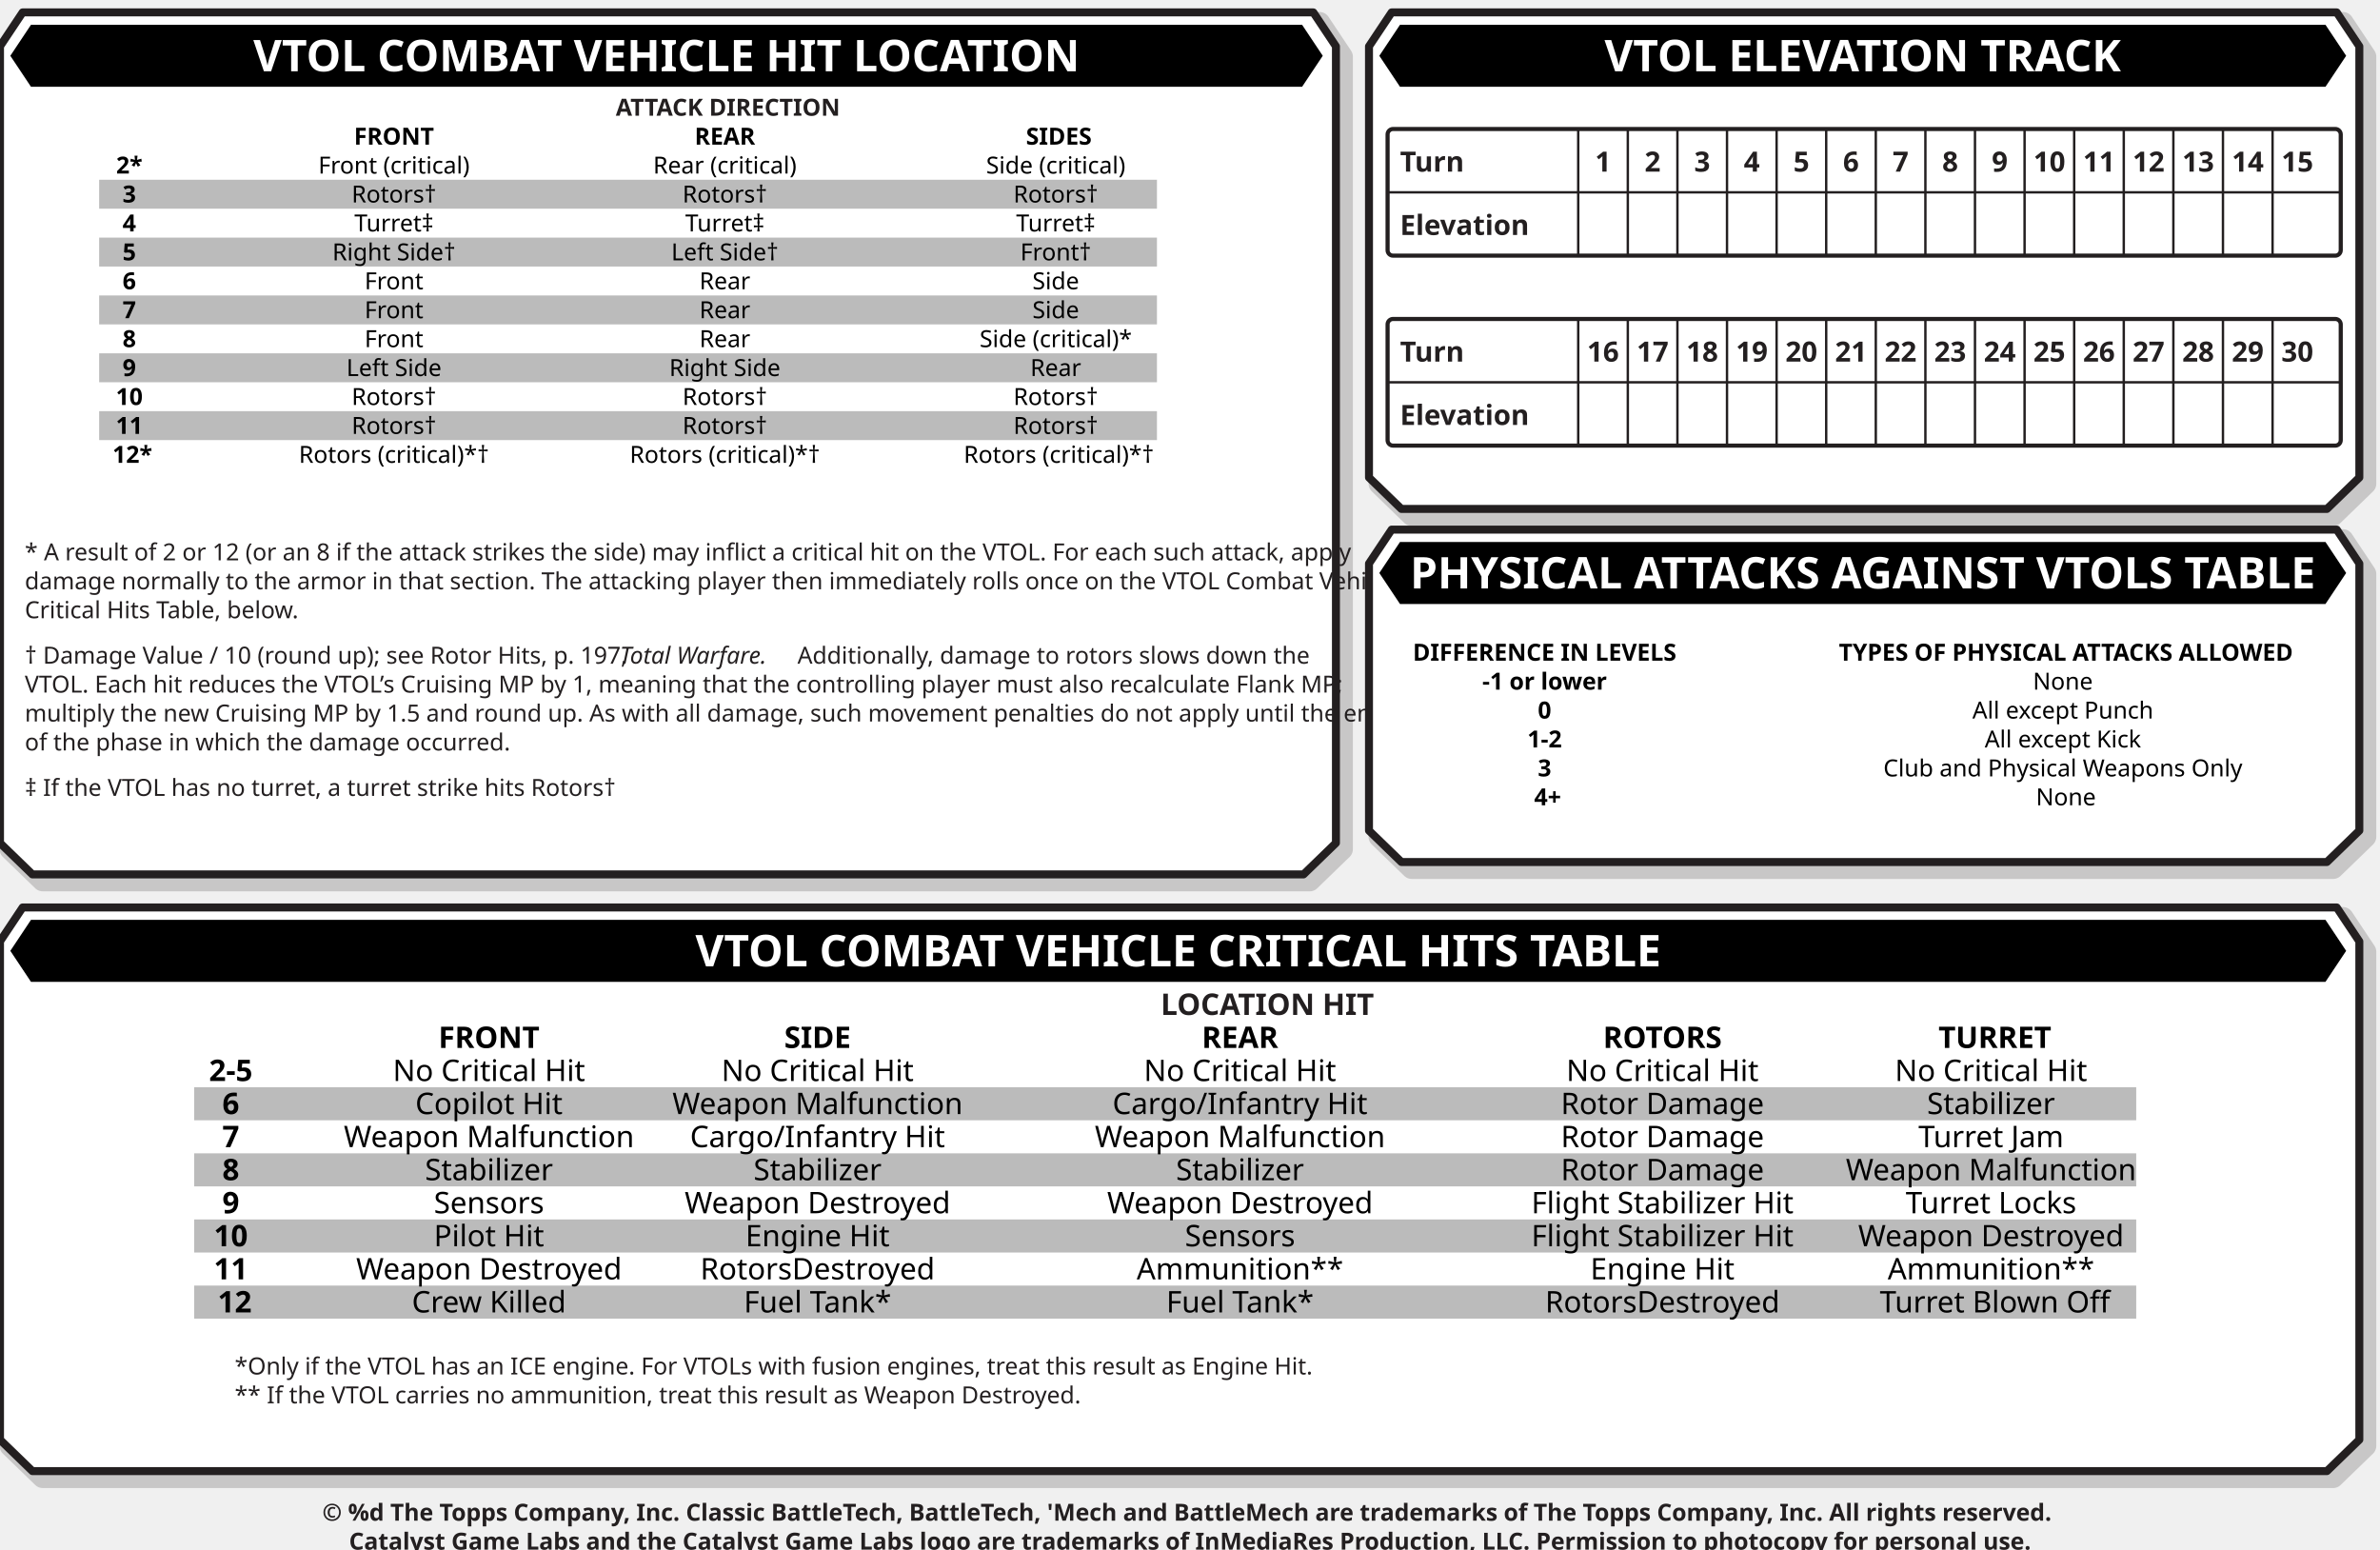
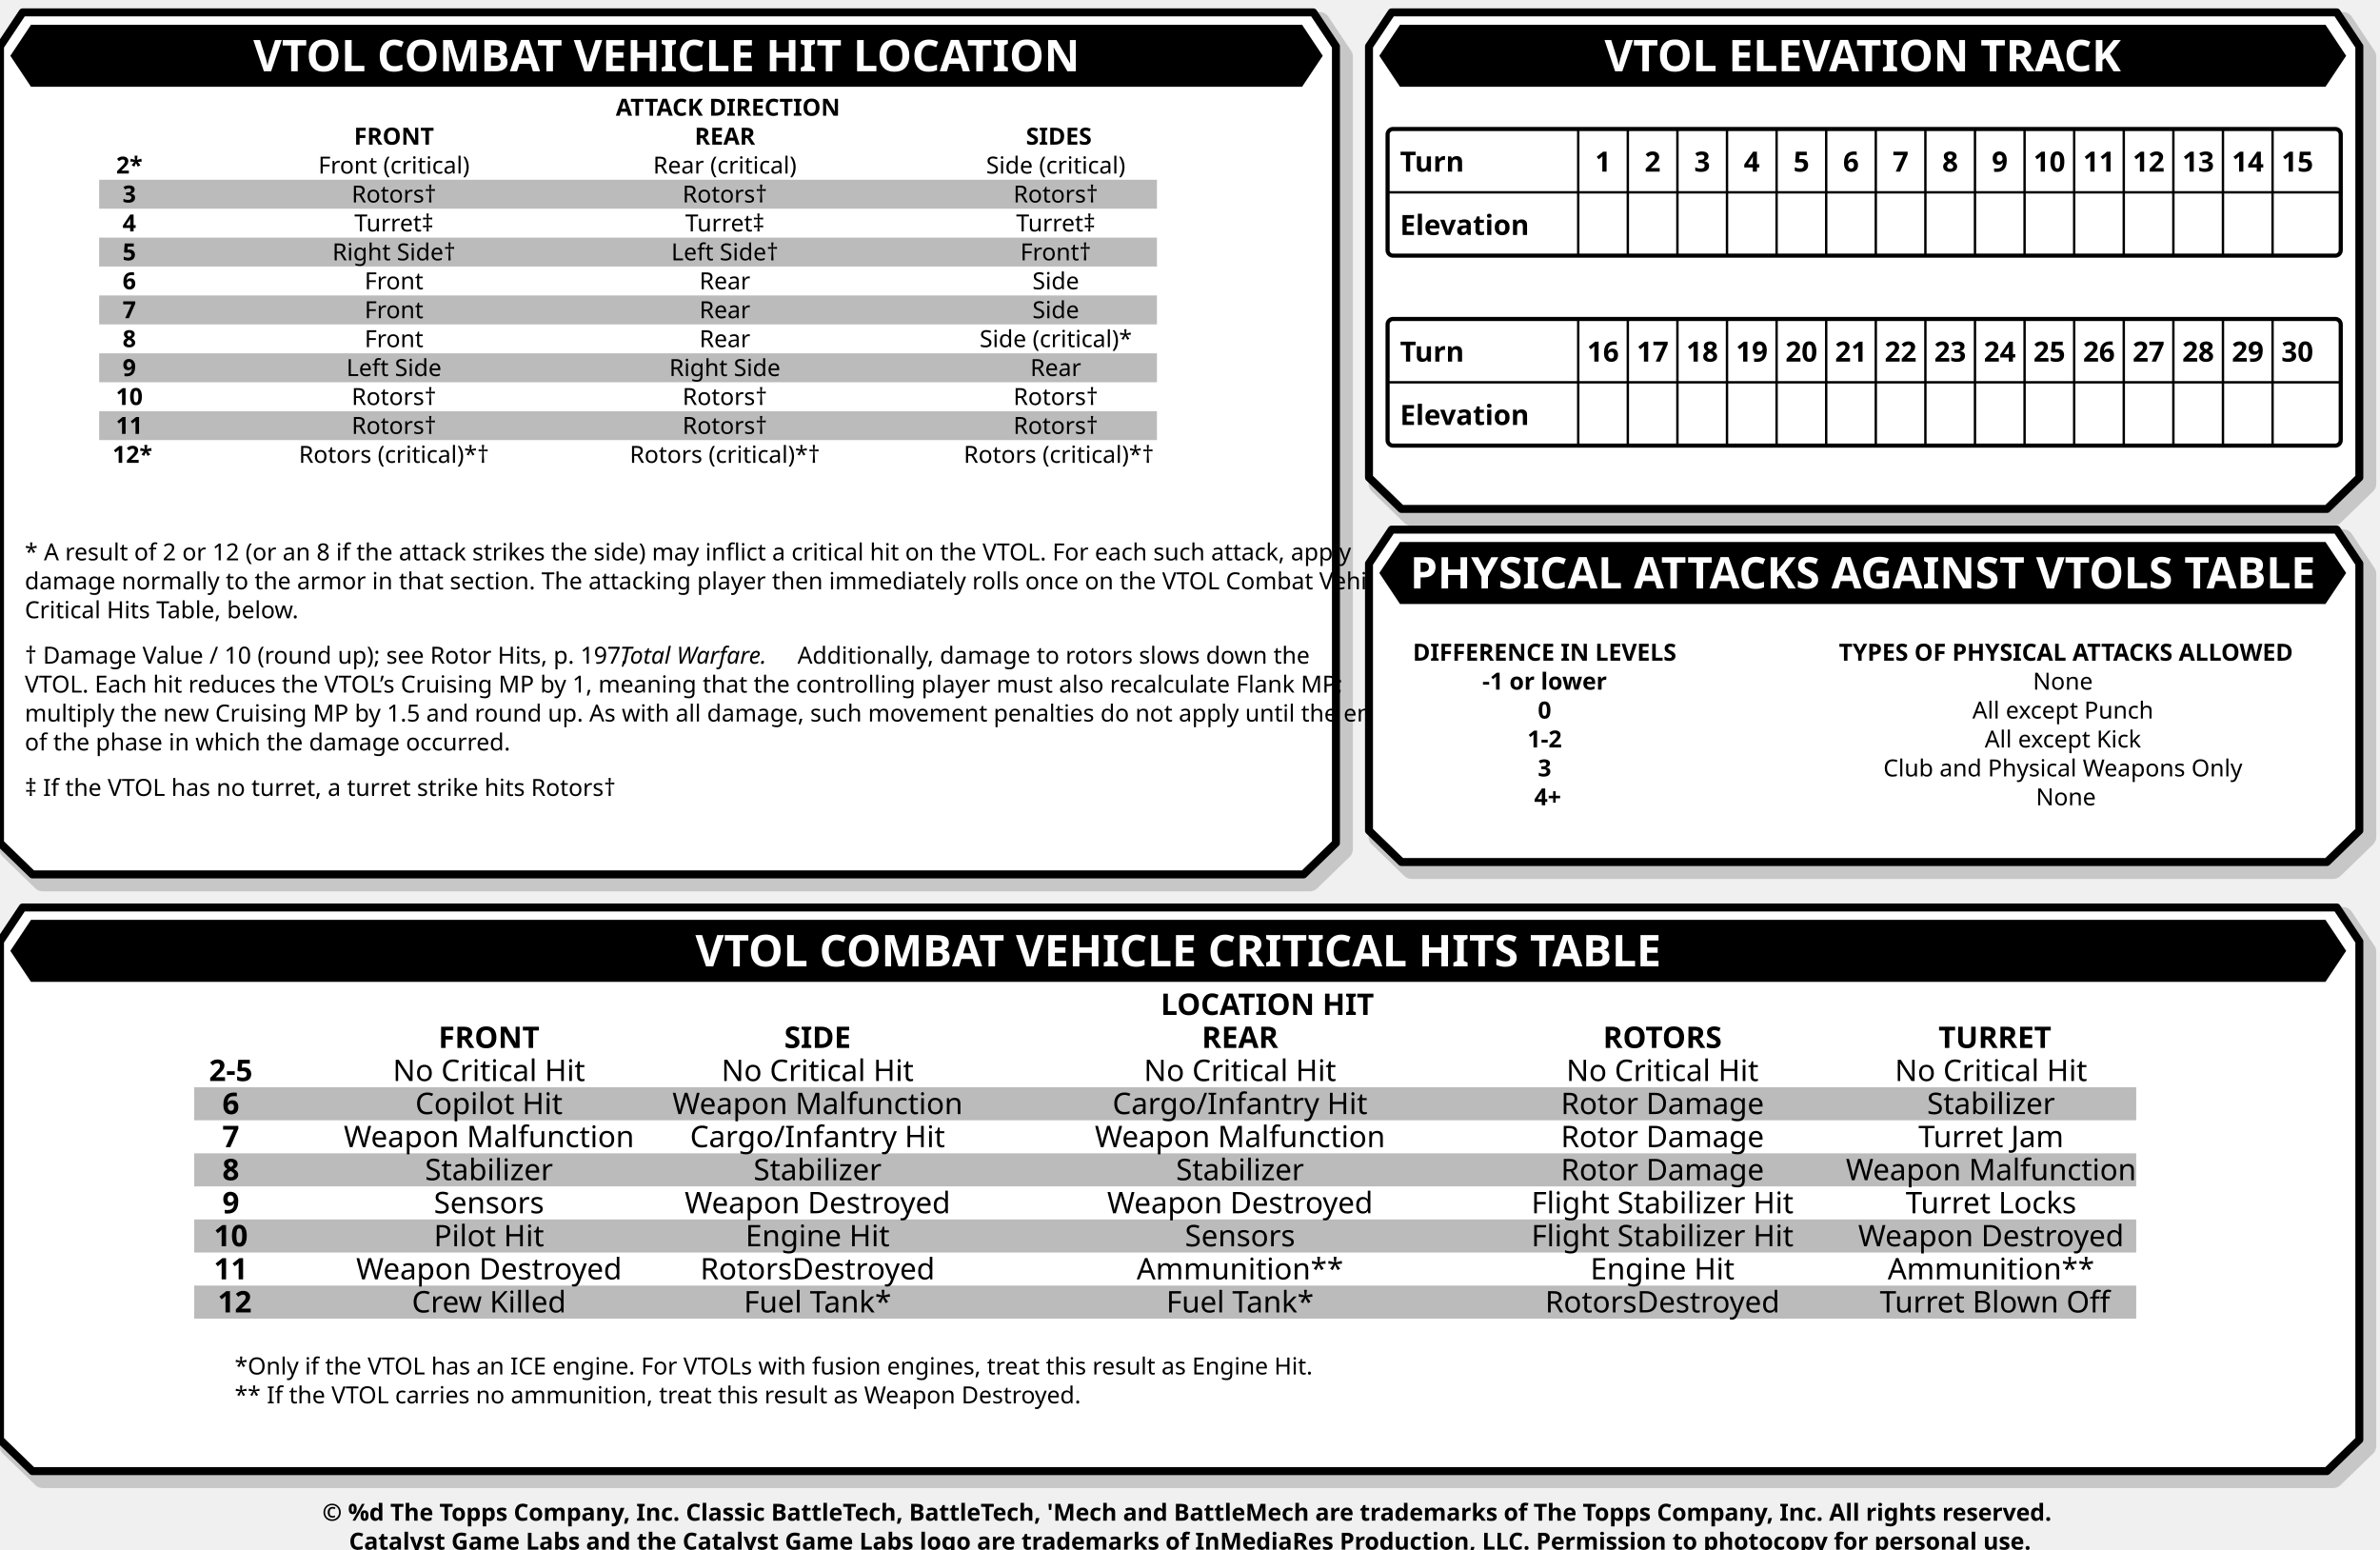
<svg xmlns="http://www.w3.org/2000/svg" contentScriptType="text/ecmascript" width="576.0" zoomAndPan="magnify" contentStyleType="text/css" height="375.0" preserveAspectRatio="xMidYMid meet" version="1.0" id="svg171">
  <defs id="defs171" />
  <g style="mml-color-elements:" id="rs_template">
-     <text font-size="5.7px" transform="translate (288.0 375.0)" fill="#231f20" text-anchor="middle" font-family="Eurostile" id="footer" font-weight="bold">
+     <text font-size="5.7px" transform="translate (288.0 375.0)" fill="#000000" text-anchor="middle" font-family="Eurostile" id="footer" font-weight="bold">
      <tspan lengthAdjust="spacingAndGlyphs" x="0.0" id="tspanCopyright" y="-7.000" textLength="547.200">© %d The Topps Company, Inc. Classic BattleTech, BattleTech, 'Mech and BattleMech are trademarks of The Topps Company, Inc. All rights reserved.</tspan>
      <tspan lengthAdjust="spacingAndGlyphs" x="0.0" y="0" textLength="518.400" id="tspan1">Catalyst Game Labs and the Catalyst Game Labs logo are trademarks of InMediaRes Production, LLC. Permission to photocopy for personal use.</tspan>
    </text>
    <g transform="translate (0.000 3.000)" id="g62">
      <g id="g4">
-         <path fill="#ffffff" d="M 2.5,10.714 L 7.975,2.500 L 319.345,2.500 l 5.475,8.214 L 324.820,202.500 l -7.845,7.600 L 10.345,210.100 l -7.845,-7.600 Z" stroke-width="5.2" stroke-linejoin="round" stroke="#c8c7c7" id="path1" />
-         <path fill="#ffffff" d="M 0.0,8.214 L 5.475,0.000 L 317.845,0.000 l 5.475,8.214 L 323.320,201.000 l -7.845,7.600 L 7.845,208.600 l -7.845,-7.600 Z" stroke-width="1.932" stroke-linejoin="round" stroke="#231f20" id="path2" />
+         <path fill="#ffffff" d="M 2.5,10.714 L 7.975,2.500 L 319.345,2.500 l 5.475,8.214 L 324.820,202.500 l -7.845,7.600 L 10.345,210.100 l -7.845,-7.600 Z" stroke-width="5.2" stroke-linejoin="round" stroke="#c7c7c7" id="path1" />
+         <path fill="#ffffff" d="M 0.0,8.214 L 5.475,0.000 L 317.845,0.000 l 5.475,8.214 L 323.320,201.000 l -7.845,7.600 L 7.845,208.600 l -7.845,-7.600 Z" stroke-width="1.932" stroke-linejoin="round" stroke="#000000" id="path2" />
        <g transform="translate (2.5,3.0)" id="g3">
          <path fill="#000000" d="M 0,7.500 l 4.999,-7.500 h 307.630 l 4.999,7.500 l -4.999,7.500 h -307.630 Z" id="path3" />
          <text x="158.814" y="11.250" fill="#ffffff" text-anchor="middle" style="font-family:Eurostile;font-size:10.600px;font-weight:bold;font-style:normal" textLength="180.295" lengthAdjust="spacingAndGlyphs" id="text3">VTOL COMBAT VEHICLE HIT LOCATION</text>
        </g>
      </g>
      <g id="shade1" style="fill:#bbbbbb" class="tableshading" transform="translate(0,-3)">
        <rect id="rect155" width="256" height="7" x="24" y="43.5" />
        <rect id="rect156" width="256" height="7" x="24" y="57.5" />
        <rect id="rect157" width="256" height="7" x="24" y="71.5" />
        <rect id="rect158" width="256" height="7" x="24" y="85.5" />
        <rect id="rect159" width="256" height="7" x="24" y="99.5" />
      </g>
-       <text fill="#231f20" x="176.176" y="25.000" style="font-family:Eurostile;font-size:5.700px;font-weight:bold;font-style:normal" text-anchor="middle" id="text4">ATTACK DIRECTION</text>
+       <text fill="#000000" x="176.176" y="25.000" style="font-family:Eurostile;font-size:5.700px;font-weight:bold;font-style:normal" text-anchor="middle" id="text4">ATTACK DIRECTION</text>
      <g transform="translate (0.000 32.000)" id="g50">
        <text text-anchor="middle" style="font-family:Eurostile;font-size:5.700px;font-weight:bold;font-style:normal" id="text6">
          <tspan x="96.096" y="0.000" id="tspan4">FRONT</tspan>
          <tspan x="176.176" y="0.000" id="tspan5">REAR</tspan>
          <tspan x="256.256" y="0.000" id="tspan6">SIDES</tspan>
        </text>
        <text text-anchor="middle" style="font-family:Eurostile;font-size:5.700px;font-weight:bold;font-style:normal" id="text17">
          <tspan x="32.032" y="7.000" id="tspan7">2*</tspan>
          <tspan x="32.032" y="14.000" id="tspan8">3</tspan>
          <tspan x="32.032" y="21.000" id="tspan9">4</tspan>
          <tspan x="32.032" y="28.000" id="tspan10">5</tspan>
          <tspan x="32.032" y="35.000" id="tspan11">6</tspan>
          <tspan x="32.032" y="42.000" id="tspan12">7</tspan>
          <tspan x="32.032" y="49.000" id="tspan13">8</tspan>
          <tspan x="32.032" y="56.000" id="tspan14">9</tspan>
          <tspan x="32.032" y="63.000" id="tspan15">10</tspan>
          <tspan x="32.032" y="70.000" id="tspan16">11</tspan>
          <tspan x="32.032" y="77.000" id="tspan17">12*</tspan>
        </text>
        <text text-anchor="middle" style="font-family:Eurostile;font-size:5.700px;font-weight:normal;font-style:normal" id="text50">
          <tspan x="96.096" y="7.000" id="tspan18">Front (critical)</tspan>
          <tspan x="176.176" y="7.000" id="tspan19">Rear (critical)</tspan>
          <tspan x="256.256" y="7.000" id="tspan20">Side (critical)</tspan>
          <tspan x="96.096" y="14.000" id="tspan21">Rotors†</tspan>
          <tspan x="176.176" y="14.000" id="tspan22">Rotors†</tspan>
          <tspan x="256.256" y="14.000" id="tspan23">Rotors†</tspan>
          <tspan x="96.096" y="21.000" id="tspan24">Turret‡</tspan>
          <tspan x="176.176" y="21.000" id="tspan25">Turret‡</tspan>
          <tspan x="256.256" y="21.000" id="tspan26">Turret‡</tspan>
          <tspan x="96.096" y="28.000" id="tspan27">Right Side†</tspan>
          <tspan x="176.176" y="28.000" id="tspan28">Left Side†</tspan>
          <tspan x="256.256" y="28.000" id="tspan29">Front†</tspan>
          <tspan x="96.096" y="35.000" id="tspan30">Front</tspan>
          <tspan x="176.176" y="35.000" id="tspan31">Rear</tspan>
          <tspan x="256.256" y="35.000" id="tspan32">Side</tspan>
          <tspan x="96.096" y="42.000" id="tspan33">Front</tspan>
          <tspan x="176.176" y="42.000" id="tspan34">Rear</tspan>
          <tspan x="256.256" y="42.000" id="tspan35">Side</tspan>
          <tspan x="96.096" y="49.000" id="tspan36">Front</tspan>
          <tspan x="176.176" y="49.000" id="tspan37">Rear</tspan>
          <tspan x="256.256" y="49.000" id="tspan38">Side (critical)*</tspan>
          <tspan x="96.096" y="56.000" id="tspan39">Left Side</tspan>
          <tspan x="176.176" y="56.000" id="tspan40">Right Side</tspan>
          <tspan x="256.256" y="56.000" id="tspan41">Rear</tspan>
          <tspan x="96.096" y="63.000" id="tspan42">Rotors†</tspan>
          <tspan x="176.176" y="63.000" id="tspan43">Rotors†</tspan>
          <tspan x="256.256" y="63.000" id="tspan44">Rotors†</tspan>
          <tspan x="96.096" y="70.000" id="tspan45">Rotors†</tspan>
          <tspan x="176.176" y="70.000" id="tspan46">Rotors†</tspan>
          <tspan x="256.256" y="70.000" id="tspan47">Rotors†</tspan>
          <tspan x="96.096" y="77.000" id="tspan48">Rotors (critical)*†</tspan>
          <tspan x="176.176" y="77.000" id="tspan49">Rotors (critical)*†</tspan>
          <tspan x="256.256" y="77.000" id="tspan50">Rotors (critical)*†</tspan>
        </text>
      </g>
      <g transform="translate(0,125.600)" id="g61">
-         <text x="6.000" y="7.000" fill="#231f20" text-anchor="start" style="font-family:Eurostile;font-size:5.700px;font-weight:normal;font-style:normal" textLength="311.320" id="text51">* A result of 2 or 12 (or an 8 if the attack strikes the side) may inflict a critical hit on the VTOL. For each such attack, apply</text>
-         <text x="6.000" y="14.000" fill="#231f20" text-anchor="start" style="font-family:Eurostile;font-size:5.700px;font-weight:normal;font-style:normal" textLength="311.320" id="text52">damage normally to the armor in that section. The attacking player then immediately rolls once on the VTOL Combat Vehicle</text>
-         <text fill="#231f20" x="6.000" y="21.000" style="font-family:Eurostile;font-size:5.700px;font-weight:normal;font-style:normal;mml-field-width:16892.987" text-anchor="start" id="text53">Critical Hits Table, below.</text>
+         <text x="6.000" y="7.000" fill="#000000" text-anchor="start" style="font-family:Eurostile;font-size:5.700px;font-weight:normal;font-style:normal" textLength="311.320" id="text51">* A result of 2 or 12 (or an 8 if the attack strikes the side) may inflict a critical hit on the VTOL. For each such attack, apply</text>
+         <text x="6.000" y="14.000" fill="#000000" text-anchor="start" style="font-family:Eurostile;font-size:5.700px;font-weight:normal;font-style:normal" textLength="311.320" id="text52">damage normally to the armor in that section. The attacking player then immediately rolls once on the VTOL Combat Vehicle</text>
+         <text fill="#000000" x="6.000" y="21.000" style="font-family:Eurostile;font-size:5.700px;font-weight:normal;font-style:normal;mml-field-width:16892.987" text-anchor="start" id="text53">Critical Hits Table, below.</text>
        <g transform="translate (0, 4)" id="g59">
-           <text x="6.000" y="28.000" fill="#231f20" text-anchor="start" style="font-family:Eurostile;font-size:5.700px;font-weight:normal;font-style:normal" textLength="143" id="text54">† Damage Value / 10 (round up); see Rotor Hits, p. 197, </text>
-           <text x="150" y="28.000" fill="#231f20" text-anchor="start" style="font-family:Eurostile;font-size:5.700px;font-weight:normal;font-style:italic" textLength="38.320" id="text55">Total Warfare.</text>
-           <text x="193" y="28.000" fill="#231f20" text-anchor="start" style="font-family:Eurostile;font-size:5.700px;font-weight:normal;font-style:normal" textLength="123.320" id="text56"> Additionally, damage to rotors slows down the</text>
-           <text x="6.000" y="35.000" fill="#231f20" text-anchor="start" style="font-family:Eurostile;font-size:5.700px;font-weight:normal;font-style:normal" textLength="311.320" id="text57">VTOL. Each hit reduces the VTOL’s Cruising MP by 1, meaning that the controlling player must also recalculate Flank MP;</text>
-           <text x="6.000" y="42.000" fill="#231f20" text-anchor="start" style="font-family:Eurostile;font-size:5.700px;font-weight:normal;font-style:normal" textLength="311.320" id="text58">multiply the new Cruising MP by 1.5 and round up. As with all damage, such movement penalties do not apply until the end</text>
-           <text fill="#231f20" x="6.000" y="49.000" style="font-family:Eurostile;font-size:5.700px;font-weight:normal;font-style:normal;mml-field-width:3047847.104" text-anchor="start" id="text59">of the phase in which the damage occurred.</text>
+           <text x="6.000" y="28.000" fill="#000000" text-anchor="start" style="font-family:Eurostile;font-size:5.700px;font-weight:normal;font-style:normal" textLength="143" id="text54">† Damage Value / 10 (round up); see Rotor Hits, p. 197, </text>
+           <text x="150" y="28.000" fill="#000000" text-anchor="start" style="font-family:Eurostile;font-size:5.700px;font-weight:normal;font-style:italic" textLength="38.320" id="text55">Total Warfare.</text>
+           <text x="193" y="28.000" fill="#000000" text-anchor="start" style="font-family:Eurostile;font-size:5.700px;font-weight:normal;font-style:normal" textLength="123.320" id="text56"> Additionally, damage to rotors slows down the</text>
+           <text x="6.000" y="35.000" fill="#000000" text-anchor="start" style="font-family:Eurostile;font-size:5.700px;font-weight:normal;font-style:normal" textLength="311.320" id="text57">VTOL. Each hit reduces the VTOL’s Cruising MP by 1, meaning that the controlling player must also recalculate Flank MP;</text>
+           <text x="6.000" y="42.000" fill="#000000" text-anchor="start" style="font-family:Eurostile;font-size:5.700px;font-weight:normal;font-style:normal" textLength="311.320" id="text58">multiply the new Cruising MP by 1.5 and round up. As with all damage, such movement penalties do not apply until the end</text>
+           <text fill="#000000" x="6.000" y="49.000" style="font-family:Eurostile;font-size:5.700px;font-weight:normal;font-style:normal;mml-field-width:3047847.104" text-anchor="start" id="text59">of the phase in which the damage occurred.</text>
        </g>
        <g transform="translate (0, 8)" id="g60">
-           <text x="6.000" y="56.000" fill="#231f20" text-anchor="start" style="font-family:Eurostile;font-size:5.700px;font-weight:normal;font-style:normal" id="text60">‡ If the VTOL has no turret, a turret strike hits Rotors†</text>
+           <text x="6.000" y="56.000" fill="#000000" text-anchor="start" style="font-family:Eurostile;font-size:5.700px;font-weight:normal;font-style:normal" id="text60">‡ If the VTOL has no turret, a turret strike hits Rotors†</text>
        </g>
      </g>
    </g>
    <g transform="translate (331.320 3.000)" id="g99">
      <g id="g65">
-         <path fill="#ffffff" d="M 2.5,10.714 L 7.975,2.500 L 235.705,2.500 l 5.475,8.214 L 241.180,114.060 l -7.845,7.600 L 10.345,121.660 l -7.845,-7.600 Z" stroke-width="5.2" stroke-linejoin="round" stroke="#c8c7c7" id="path62" />
-         <path fill="#ffffff" d="M 0.0,8.214 L 5.475,0.000 L 234.205,0.000 l 5.475,8.214 L 239.680,112.560 l -7.845,7.600 L 7.845,120.160 l -7.845,-7.600 Z" stroke-width="1.932" stroke-linejoin="round" stroke="#231f20" id="path63" />
+         <path fill="#ffffff" d="M 2.5,10.714 L 7.975,2.500 L 235.705,2.500 l 5.475,8.214 L 241.180,114.060 l -7.845,7.600 L 10.345,121.660 l -7.845,-7.600 Z" stroke-width="5.2" stroke-linejoin="round" stroke="#c7c7c7" id="path62" />
+         <path fill="#ffffff" d="M 0.0,8.214 L 5.475,0.000 L 234.205,0.000 l 5.475,8.214 L 239.680,112.560 l -7.845,7.600 L 7.845,120.160 l -7.845,-7.600 Z" stroke-width="1.932" stroke-linejoin="round" stroke="#000000" id="path63" />
        <g transform="translate (2.5,3.0)" id="g64">
          <path fill="#000000" d="M 0,7.500 l 4.999,-7.500 h 223.990 l 4.999,7.500 l -4.999,7.500 h -223.990 Z" id="path64" />
          <text x="116.994" y="11.250" fill="#ffffff" text-anchor="middle" style="font-family:Eurostile;font-size:10.600px;font-weight:bold;font-style:normal" textLength="115.026" lengthAdjust="spacingAndGlyphs" id="text64">VTOL ELEVATION TRACK</text>
        </g>
      </g>
-       <path fill="none" d="M 4.500,29.531 c 0,-0.726 0.589,-1.315 1.315,-1.315 l 228.050,0 c 0.726,0 1.315,0.589, 1.315,1.315 l 0,28.018 c 0,0.726 -0.589,1.315, -1.315,1.315 l -228.050,0 c -0.726,0 -1.315,-0.589, -1.315,-1.315Z" stroke-width="1.0" stroke-linejoin="round" stroke="#231f20" id="path65" />
-       <path fill="none" stroke-width="0.58" d="M 4.500,43.540 h230.680 M 50.636,28.216 v30.648  M 62.639,28.216 v30.648  M 74.642,28.216 v30.648  M 86.645,28.216 v30.648  M 98.648,28.216 v30.648  M 110.651,28.216 v30.648  M 122.654,28.216 v30.648  M 134.657,28.216 v30.648  M 146.659,28.216 v30.648  M 158.662,28.216 v30.648  M 170.665,28.216 v30.648  M 182.668,28.216 v30.648  M 194.671,28.216 v30.648  M 206.674,28.216 v30.648  M 218.677,28.216 v30.648" stroke-linecap="round" stroke-linejoin="miter" stroke="#231f20" id="path66" />
-       <text fill="#231f20" x="7.500" y="38.540" style="font-family:Eurostile;font-size:6.760px;font-weight:bold;font-style:normal" text-anchor="start" id="text66">Turn</text>
-       <text fill="#231f20" x="7.500" y="53.864" style="font-family:Eurostile;font-size:6.760px;font-weight:bold;font-style:normal" text-anchor="start" id="text67">Elevation</text>
-       <text fill="#231f20" x="56.637" y="38.540" style="font-family:Eurostile;font-size:6.760px;font-weight:bold;font-style:normal" text-anchor="middle" id="text68">1</text>
-       <text fill="#231f20" x="68.640" y="38.540" style="font-family:Eurostile;font-size:6.760px;font-weight:bold;font-style:normal" text-anchor="middle" id="text69">2</text>
-       <text fill="#231f20" x="80.643" y="38.540" style="font-family:Eurostile;font-size:6.760px;font-weight:bold;font-style:normal" text-anchor="middle" id="text70">3</text>
-       <text fill="#231f20" x="92.646" y="38.540" style="font-family:Eurostile;font-size:6.760px;font-weight:bold;font-style:normal" text-anchor="middle" id="text71">4</text>
-       <text fill="#231f20" x="104.649" y="38.540" style="font-family:Eurostile;font-size:6.760px;font-weight:bold;font-style:normal" text-anchor="middle" id="text72">5</text>
-       <text fill="#231f20" x="116.652" y="38.540" style="font-family:Eurostile;font-size:6.760px;font-weight:bold;font-style:normal" text-anchor="middle" id="text73">6</text>
-       <text fill="#231f20" x="128.655" y="38.540" style="font-family:Eurostile;font-size:6.760px;font-weight:bold;font-style:normal" text-anchor="middle" id="text74">7</text>
-       <text fill="#231f20" x="140.658" y="38.540" style="font-family:Eurostile;font-size:6.760px;font-weight:bold;font-style:normal" text-anchor="middle" id="text75">8</text>
-       <text fill="#231f20" x="152.661" y="38.540" style="font-family:Eurostile;font-size:6.760px;font-weight:bold;font-style:normal" text-anchor="middle" id="text76">9</text>
-       <text fill="#231f20" x="164.664" y="38.540" style="font-family:Eurostile;font-size:6.760px;font-weight:bold;font-style:normal" text-anchor="middle" id="text77">10</text>
-       <text fill="#231f20" x="176.667" y="38.540" style="font-family:Eurostile;font-size:6.760px;font-weight:bold;font-style:normal" text-anchor="middle" id="text78">11</text>
-       <text fill="#231f20" x="188.670" y="38.540" style="font-family:Eurostile;font-size:6.760px;font-weight:bold;font-style:normal" text-anchor="middle" id="text79">12</text>
-       <text fill="#231f20" x="200.673" y="38.540" style="font-family:Eurostile;font-size:6.760px;font-weight:bold;font-style:normal" text-anchor="middle" id="text80">13</text>
-       <text fill="#231f20" x="212.676" y="38.540" style="font-family:Eurostile;font-size:6.760px;font-weight:bold;font-style:normal" text-anchor="middle" id="text81">14</text>
-       <text fill="#231f20" x="224.679" y="38.540" style="font-family:Eurostile;font-size:6.760px;font-weight:bold;font-style:normal" text-anchor="middle" id="text82">15</text>
-       <path fill="none" d="M 4.500,75.503 c 0,-0.726 0.589,-1.315 1.315,-1.315 l 228.050,0 c 0.726,0 1.315,0.589, 1.315,1.315 l 0,28.018 c 0,0.726 -0.589,1.315, -1.315,1.315 l -228.050,0 c -0.726,0 -1.315,-0.589, -1.315,-1.315Z" stroke-width="1.0" stroke-linejoin="round" stroke="#231f20" id="path82" />
-       <path fill="none" stroke-width="0.58" d="M 4.500,89.512 h230.680 M 50.636,74.188 v30.648  M 62.639,74.188 v30.648  M 74.642,74.188 v30.648  M 86.645,74.188 v30.648  M 98.648,74.188 v30.648  M 110.651,74.188 v30.648  M 122.654,74.188 v30.648  M 134.657,74.188 v30.648  M 146.659,74.188 v30.648  M 158.662,74.188 v30.648  M 170.665,74.188 v30.648  M 182.668,74.188 v30.648  M 194.671,74.188 v30.648  M 206.674,74.188 v30.648  M 218.677,74.188 v30.648" stroke-linecap="round" stroke-linejoin="miter" stroke="#231f20" id="path83" />
-       <text fill="#231f20" x="7.500" y="84.512" style="font-family:Eurostile;font-size:6.760px;font-weight:bold;font-style:normal" text-anchor="start" id="text83">Turn</text>
-       <text fill="#231f20" x="7.500" y="99.836" style="font-family:Eurostile;font-size:6.760px;font-weight:bold;font-style:normal" text-anchor="start" id="text84">Elevation</text>
-       <text fill="#231f20" x="56.637" y="84.512" style="font-family:Eurostile;font-size:6.760px;font-weight:bold;font-style:normal" text-anchor="middle" id="text85">16</text>
-       <text fill="#231f20" x="68.640" y="84.512" style="font-family:Eurostile;font-size:6.760px;font-weight:bold;font-style:normal" text-anchor="middle" id="text86">17</text>
-       <text fill="#231f20" x="80.643" y="84.512" style="font-family:Eurostile;font-size:6.760px;font-weight:bold;font-style:normal" text-anchor="middle" id="text87">18</text>
-       <text fill="#231f20" x="92.646" y="84.512" style="font-family:Eurostile;font-size:6.760px;font-weight:bold;font-style:normal" text-anchor="middle" id="text88">19</text>
-       <text fill="#231f20" x="104.649" y="84.512" style="font-family:Eurostile;font-size:6.760px;font-weight:bold;font-style:normal" text-anchor="middle" id="text89">20</text>
-       <text fill="#231f20" x="116.652" y="84.512" style="font-family:Eurostile;font-size:6.760px;font-weight:bold;font-style:normal" text-anchor="middle" id="text90">21</text>
-       <text fill="#231f20" x="128.655" y="84.512" style="font-family:Eurostile;font-size:6.760px;font-weight:bold;font-style:normal" text-anchor="middle" id="text91">22</text>
-       <text fill="#231f20" x="140.658" y="84.512" style="font-family:Eurostile;font-size:6.760px;font-weight:bold;font-style:normal" text-anchor="middle" id="text92">23</text>
-       <text fill="#231f20" x="152.661" y="84.512" style="font-family:Eurostile;font-size:6.760px;font-weight:bold;font-style:normal" text-anchor="middle" id="text93">24</text>
-       <text fill="#231f20" x="164.664" y="84.512" style="font-family:Eurostile;font-size:6.760px;font-weight:bold;font-style:normal" text-anchor="middle" id="text94">25</text>
-       <text fill="#231f20" x="176.667" y="84.512" style="font-family:Eurostile;font-size:6.760px;font-weight:bold;font-style:normal" text-anchor="middle" id="text95">26</text>
-       <text fill="#231f20" x="188.670" y="84.512" style="font-family:Eurostile;font-size:6.760px;font-weight:bold;font-style:normal" text-anchor="middle" id="text96">27</text>
-       <text fill="#231f20" x="200.673" y="84.512" style="font-family:Eurostile;font-size:6.760px;font-weight:bold;font-style:normal" text-anchor="middle" id="text97">28</text>
-       <text fill="#231f20" x="212.676" y="84.512" style="font-family:Eurostile;font-size:6.760px;font-weight:bold;font-style:normal" text-anchor="middle" id="text98">29</text>
-       <text fill="#231f20" x="224.679" y="84.512" style="font-family:Eurostile;font-size:6.760px;font-weight:bold;font-style:normal" text-anchor="middle" id="text99">30</text>
+       <path fill="none" d="M 4.500,29.531 c 0,-0.726 0.589,-1.315 1.315,-1.315 l 228.050,0 c 0.726,0 1.315,0.589, 1.315,1.315 l 0,28.018 c 0,0.726 -0.589,1.315, -1.315,1.315 l -228.050,0 c -0.726,0 -1.315,-0.589, -1.315,-1.315Z" stroke-width="1.0" stroke-linejoin="round" stroke="#000000" id="path65" />
+       <path fill="none" stroke-width="0.58" d="M 4.500,43.540 h230.680 M 50.636,28.216 v30.648  M 62.639,28.216 v30.648  M 74.642,28.216 v30.648  M 86.645,28.216 v30.648  M 98.648,28.216 v30.648  M 110.651,28.216 v30.648  M 122.654,28.216 v30.648  M 134.657,28.216 v30.648  M 146.659,28.216 v30.648  M 158.662,28.216 v30.648  M 170.665,28.216 v30.648  M 182.668,28.216 v30.648  M 194.671,28.216 v30.648  M 206.674,28.216 v30.648  M 218.677,28.216 v30.648" stroke-linecap="round" stroke-linejoin="miter" stroke="#000000" id="path66" />
+       <text fill="#000000" x="7.500" y="38.540" style="font-family:Eurostile;font-size:6.760px;font-weight:bold;font-style:normal" text-anchor="start" id="text66">Turn</text>
+       <text fill="#000000" x="7.500" y="53.864" style="font-family:Eurostile;font-size:6.760px;font-weight:bold;font-style:normal" text-anchor="start" id="text67">Elevation</text>
+       <text fill="#000000" x="56.637" y="38.540" style="font-family:Eurostile;font-size:6.760px;font-weight:bold;font-style:normal" text-anchor="middle" id="text68">1</text>
+       <text fill="#000000" x="68.640" y="38.540" style="font-family:Eurostile;font-size:6.760px;font-weight:bold;font-style:normal" text-anchor="middle" id="text69">2</text>
+       <text fill="#000000" x="80.643" y="38.540" style="font-family:Eurostile;font-size:6.760px;font-weight:bold;font-style:normal" text-anchor="middle" id="text70">3</text>
+       <text fill="#000000" x="92.646" y="38.540" style="font-family:Eurostile;font-size:6.760px;font-weight:bold;font-style:normal" text-anchor="middle" id="text71">4</text>
+       <text fill="#000000" x="104.649" y="38.540" style="font-family:Eurostile;font-size:6.760px;font-weight:bold;font-style:normal" text-anchor="middle" id="text72">5</text>
+       <text fill="#000000" x="116.652" y="38.540" style="font-family:Eurostile;font-size:6.760px;font-weight:bold;font-style:normal" text-anchor="middle" id="text73">6</text>
+       <text fill="#000000" x="128.655" y="38.540" style="font-family:Eurostile;font-size:6.760px;font-weight:bold;font-style:normal" text-anchor="middle" id="text74">7</text>
+       <text fill="#000000" x="140.658" y="38.540" style="font-family:Eurostile;font-size:6.760px;font-weight:bold;font-style:normal" text-anchor="middle" id="text75">8</text>
+       <text fill="#000000" x="152.661" y="38.540" style="font-family:Eurostile;font-size:6.760px;font-weight:bold;font-style:normal" text-anchor="middle" id="text76">9</text>
+       <text fill="#000000" x="164.664" y="38.540" style="font-family:Eurostile;font-size:6.760px;font-weight:bold;font-style:normal" text-anchor="middle" id="text77">10</text>
+       <text fill="#000000" x="176.667" y="38.540" style="font-family:Eurostile;font-size:6.760px;font-weight:bold;font-style:normal" text-anchor="middle" id="text78">11</text>
+       <text fill="#000000" x="188.670" y="38.540" style="font-family:Eurostile;font-size:6.760px;font-weight:bold;font-style:normal" text-anchor="middle" id="text79">12</text>
+       <text fill="#000000" x="200.673" y="38.540" style="font-family:Eurostile;font-size:6.760px;font-weight:bold;font-style:normal" text-anchor="middle" id="text80">13</text>
+       <text fill="#000000" x="212.676" y="38.540" style="font-family:Eurostile;font-size:6.760px;font-weight:bold;font-style:normal" text-anchor="middle" id="text81">14</text>
+       <text fill="#000000" x="224.679" y="38.540" style="font-family:Eurostile;font-size:6.760px;font-weight:bold;font-style:normal" text-anchor="middle" id="text82">15</text>
+       <path fill="none" d="M 4.500,75.503 c 0,-0.726 0.589,-1.315 1.315,-1.315 l 228.050,0 c 0.726,0 1.315,0.589, 1.315,1.315 l 0,28.018 c 0,0.726 -0.589,1.315, -1.315,1.315 l -228.050,0 c -0.726,0 -1.315,-0.589, -1.315,-1.315Z" stroke-width="1.0" stroke-linejoin="round" stroke="#000000" id="path82" />
+       <path fill="none" stroke-width="0.58" d="M 4.500,89.512 h230.680 M 50.636,74.188 v30.648  M 62.639,74.188 v30.648  M 74.642,74.188 v30.648  M 86.645,74.188 v30.648  M 98.648,74.188 v30.648  M 110.651,74.188 v30.648  M 122.654,74.188 v30.648  M 134.657,74.188 v30.648  M 146.659,74.188 v30.648  M 158.662,74.188 v30.648  M 170.665,74.188 v30.648  M 182.668,74.188 v30.648  M 194.671,74.188 v30.648  M 206.674,74.188 v30.648  M 218.677,74.188 v30.648" stroke-linecap="round" stroke-linejoin="miter" stroke="#000000" id="path83" />
+       <text fill="#000000" x="7.500" y="84.512" style="font-family:Eurostile;font-size:6.760px;font-weight:bold;font-style:normal" text-anchor="start" id="text83">Turn</text>
+       <text fill="#000000" x="7.500" y="99.836" style="font-family:Eurostile;font-size:6.760px;font-weight:bold;font-style:normal" text-anchor="start" id="text84">Elevation</text>
+       <text fill="#000000" x="56.637" y="84.512" style="font-family:Eurostile;font-size:6.760px;font-weight:bold;font-style:normal" text-anchor="middle" id="text85">16</text>
+       <text fill="#000000" x="68.640" y="84.512" style="font-family:Eurostile;font-size:6.760px;font-weight:bold;font-style:normal" text-anchor="middle" id="text86">17</text>
+       <text fill="#000000" x="80.643" y="84.512" style="font-family:Eurostile;font-size:6.760px;font-weight:bold;font-style:normal" text-anchor="middle" id="text87">18</text>
+       <text fill="#000000" x="92.646" y="84.512" style="font-family:Eurostile;font-size:6.760px;font-weight:bold;font-style:normal" text-anchor="middle" id="text88">19</text>
+       <text fill="#000000" x="104.649" y="84.512" style="font-family:Eurostile;font-size:6.760px;font-weight:bold;font-style:normal" text-anchor="middle" id="text89">20</text>
+       <text fill="#000000" x="116.652" y="84.512" style="font-family:Eurostile;font-size:6.760px;font-weight:bold;font-style:normal" text-anchor="middle" id="text90">21</text>
+       <text fill="#000000" x="128.655" y="84.512" style="font-family:Eurostile;font-size:6.760px;font-weight:bold;font-style:normal" text-anchor="middle" id="text91">22</text>
+       <text fill="#000000" x="140.658" y="84.512" style="font-family:Eurostile;font-size:6.760px;font-weight:bold;font-style:normal" text-anchor="middle" id="text92">23</text>
+       <text fill="#000000" x="152.661" y="84.512" style="font-family:Eurostile;font-size:6.760px;font-weight:bold;font-style:normal" text-anchor="middle" id="text93">24</text>
+       <text fill="#000000" x="164.664" y="84.512" style="font-family:Eurostile;font-size:6.760px;font-weight:bold;font-style:normal" text-anchor="middle" id="text94">25</text>
+       <text fill="#000000" x="176.667" y="84.512" style="font-family:Eurostile;font-size:6.760px;font-weight:bold;font-style:normal" text-anchor="middle" id="text95">26</text>
+       <text fill="#000000" x="188.670" y="84.512" style="font-family:Eurostile;font-size:6.760px;font-weight:bold;font-style:normal" text-anchor="middle" id="text96">27</text>
+       <text fill="#000000" x="200.673" y="84.512" style="font-family:Eurostile;font-size:6.760px;font-weight:bold;font-style:normal" text-anchor="middle" id="text97">28</text>
+       <text fill="#000000" x="212.676" y="84.512" style="font-family:Eurostile;font-size:6.760px;font-weight:bold;font-style:normal" text-anchor="middle" id="text98">29</text>
+       <text fill="#000000" x="224.679" y="84.512" style="font-family:Eurostile;font-size:6.760px;font-weight:bold;font-style:normal" text-anchor="middle" id="text99">30</text>
    </g>
    <g transform="translate (331.320 128.160)" id="g114">
      <g id="g102">
-         <path fill="#ffffff" d="M 2.5,10.714 L 7.975,2.500 L 235.705,2.500 l 5.475,8.214 L 241.180,74.340 l -7.845,7.600 L 10.345,81.940 l -7.845,-7.600 Z" stroke-width="5.2" stroke-linejoin="round" stroke="#c8c7c7" id="path99" />
-         <path fill="#ffffff" d="M 0.0,8.214 L 5.475,0.000 L 234.205,0.000 l 5.475,8.214 L 239.680,72.840 l -7.845,7.600 L 7.845,80.440 l -7.845,-7.600 Z" stroke-width="1.932" stroke-linejoin="round" stroke="#231f20" id="path100" />
+         <path fill="#ffffff" d="M 2.5,10.714 L 7.975,2.500 L 235.705,2.500 l 5.475,8.214 L 241.180,74.340 l -7.845,7.600 L 10.345,81.940 l -7.845,-7.600 Z" stroke-width="5.2" stroke-linejoin="round" stroke="#c7c7c7" id="path99" />
+         <path fill="#ffffff" d="M 0.0,8.214 L 5.475,0.000 L 234.205,0.000 l 5.475,8.214 L 239.680,72.840 l -7.845,7.600 L 7.845,80.440 l -7.845,-7.600 Z" stroke-width="1.932" stroke-linejoin="round" stroke="#000000" id="path100" />
        <g transform="translate (2.5,3.0)" id="g101">
          <path fill="#000000" d="M 0,7.500 l 4.999,-7.500 h 223.990 l 4.999,7.500 l -4.999,7.500 h -223.990 Z" id="path101" />
          <text x="116.994" y="11.250" fill="#ffffff" text-anchor="middle" style="font-family:Eurostile;font-size:10.600px;font-weight:bold;font-style:normal" textLength="203.386" lengthAdjust="spacingAndGlyphs" id="text101">PHYSICAL ATTACKS AGAINST VTOLS TABLE</text>
        </g>
      </g>
      <g transform="translate (3.000 31.720)" id="g113">
        <text text-anchor="middle" style="font-family:Eurostile;font-size:5.700px;font-weight:bold;font-style:normal" id="text102">
          <tspan x="165.676" y="0.000" id="tspan102">TYPES OF PHYSICAL ATTACKS ALLOWED</tspan>
        </text>
        <text text-anchor="middle" style="font-family:Eurostile;font-size:5.700px;font-weight:bold;font-style:normal" id="text108">
          <tspan x="40.236" y="0.000" id="tspan103">DIFFERENCE IN LEVELS</tspan>
          <tspan x="40.236" y="7.000" id="tspan104">-1 or lower</tspan>
          <tspan x="40.236" y="14.000" id="tspan105">0</tspan>
          <tspan x="40.236" y="21.000" id="tspan106">1-2</tspan>
          <tspan x="40.236" y="28.000" id="tspan107">3</tspan>
          <tspan x="40.236" y="35.000" id="tspan108">4+</tspan>
        </text>
        <text text-anchor="middle" style="font-family:Eurostile;font-size:5.700px;font-weight:normal;font-style:normal" id="text113">
          <tspan x="165.676" y="7.000" id="tspan109">None</tspan>
          <tspan x="165.676" y="14.000" id="tspan110">All except Punch</tspan>
          <tspan x="165.676" y="21.000" id="tspan111">All except Kick</tspan>
          <tspan x="165.676" y="28.000" id="tspan112">Club and Physical Weapons Only</tspan>
          <tspan x="165.676" y="35.000" id="tspan113">None</tspan>
        </text>
      </g>
    </g>
    <g transform="translate (0.000 219.600)" id="g171">
      <g id="g117">
-         <path fill="#ffffff" d="M 2.5,10.714 L 7.975,2.500 L 567.025,2.500 l 5.475,8.214 L 572.500,130.300 l -7.845,7.600 L 10.345,137.900 l -7.845,-7.600 Z" stroke-width="5.2" stroke-linejoin="round" stroke="#c8c7c7" id="path114" />
-         <path fill="#ffffff" d="M 0.0,8.214 L 5.475,0.000 L 565.525,0.000 l 5.475,8.214 L 571.000,128.800 l -7.845,7.600 L 7.845,136.400 l -7.845,-7.600 Z" stroke-width="1.932" stroke-linejoin="round" stroke="#231f20" id="path115" />
+         <path fill="#ffffff" d="M 2.5,10.714 L 7.975,2.500 L 567.025,2.500 l 5.475,8.214 L 572.500,130.300 l -7.845,7.600 L 10.345,137.900 l -7.845,-7.600 Z" stroke-width="5.2" stroke-linejoin="round" stroke="#c7c7c7" id="path114" />
+         <path fill="#ffffff" d="M 0.0,8.214 L 5.475,0.000 L 565.525,0.000 l 5.475,8.214 L 571.000,128.800 l -7.845,7.600 L 7.845,136.400 l -7.845,-7.600 Z" stroke-width="1.932" stroke-linejoin="round" stroke="#000000" id="path115" />
        <g transform="translate (2.5,3.0)" id="g116">
          <path fill="#000000" d="M 0,7.500 l 4.999,-7.500 h 555.310 l 4.999,7.500 l -4.999,7.500 h -555.310 Z" id="path116" />
          <text x="282.654" y="11.250" fill="#ffffff" text-anchor="middle" style="font-family:Eurostile;font-size:10.600px;font-weight:bold;font-style:normal" textLength="213.815" lengthAdjust="spacingAndGlyphs" id="text116">VTOL COMBAT VEHICLE CRITICAL HITS TABLE</text>
        </g>
      </g>
      <g id="shade2" class="tableshading" style="fill:#bbbbbb" transform="translate(0,-219.5)">
        <rect id="rect160" width="470" height="8" x="47" y="263" />
        <rect id="rect161" width="470" height="8" x="47" y="279" />
        <rect id="rect162" width="470" height="8" x="47" y="295" />
        <rect id="rect163" width="470" height="8" x="47" y="311" />
      </g>
-       <text fill="#231f20" x="306.720" y="26.000" style="font-family:Eurostile;font-size:7.200px;font-weight:bold;font-style:normal" text-anchor="middle" id="text117">LOCATION HIT</text>
+       <text fill="#000000" x="306.720" y="26.000" style="font-family:Eurostile;font-size:7.200px;font-weight:bold;font-style:normal" text-anchor="middle" id="text117">LOCATION HIT</text>
      <g transform="translate (0.000 34.000)" id="g169">
        <text text-anchor="middle" style="font-family:Eurostile;font-size:7.200px;font-weight:bold;font-style:normal" id="text121">
          <tspan x="119.280" y="0.000" id="tspan117">FRONT</tspan>
          <tspan x="198.800" y="0.000" id="tspan118">SIDE</tspan>
          <tspan x="301.040" y="0.000" id="tspan119">REAR</tspan>
          <tspan x="403.280" y="0.000" id="tspan120">ROTORS</tspan>
          <tspan x="482.800" y="0.000" id="tspan121">TURRET</tspan>
        </text>
        <text text-anchor="middle" style="font-family:Eurostile;font-size:7.200px;font-weight:bold;font-style:normal" id="text129">
          <tspan x="56.800" y="8.000" id="tspan122">2-5</tspan>
          <tspan x="56.800" y="16.000" id="tspan123">6</tspan>
          <tspan x="56.800" y="24.000" id="tspan124">7</tspan>
          <tspan x="56.800" y="32.000" id="tspan125">8</tspan>
          <tspan x="56.800" y="40.000" id="tspan126">9</tspan>
          <tspan x="56.800" y="48.000" id="tspan127">10</tspan>
          <tspan x="56.800" y="56.000" id="tspan128">11</tspan>
          <tspan x="56.800" y="64.000" id="tspan129">12</tspan>
        </text>
        <text text-anchor="middle" style="font-family:Eurostile;font-size:7.200px;font-weight:normal;font-style:normal" id="text169">
          <tspan x="119.280" y="8.000" id="tspan130">No Critical Hit</tspan>
          <tspan x="198.800" y="8.000" id="tspan131">No Critical Hit</tspan>
          <tspan x="301.040" y="8.000" id="tspan132">No Critical Hit</tspan>
          <tspan x="403.280" y="8.000" id="tspan133">No Critical Hit</tspan>
          <tspan x="482.800" y="8.000" id="tspan134">No Critical Hit</tspan>
          <tspan x="119.280" y="16.000" id="tspan135">Copilot Hit</tspan>
          <tspan x="198.800" y="16.000" id="tspan136">Weapon Malfunction</tspan>
          <tspan x="301.040" y="16.000" id="tspan137">Cargo/Infantry Hit</tspan>
          <tspan x="403.280" y="16.000" id="tspan138">Rotor Damage</tspan>
          <tspan x="482.800" y="16.000" id="tspan139">Stabilizer</tspan>
          <tspan x="119.280" y="24.000" id="tspan140">Weapon Malfunction</tspan>
          <tspan x="198.800" y="24.000" id="tspan141">Cargo/Infantry Hit</tspan>
          <tspan x="301.040" y="24.000" id="tspan142">Weapon Malfunction</tspan>
          <tspan x="403.280" y="24.000" id="tspan143">Rotor Damage</tspan>
          <tspan x="482.800" y="24.000" id="tspan144">Turret Jam</tspan>
          <tspan x="119.280" y="32.000" id="tspan145">Stabilizer</tspan>
          <tspan x="198.800" y="32.000" id="tspan146">Stabilizer</tspan>
          <tspan x="301.040" y="32.000" id="tspan147">Stabilizer</tspan>
          <tspan x="403.280" y="32.000" id="tspan148">Rotor Damage</tspan>
          <tspan x="482.800" y="32.000" id="tspan149">Weapon Malfunction</tspan>
          <tspan x="119.280" y="40.000" id="tspan150">Sensors</tspan>
          <tspan x="198.800" y="40.000" id="tspan151">Weapon Destroyed</tspan>
          <tspan x="301.040" y="40.000" id="tspan152">Weapon Destroyed</tspan>
          <tspan x="403.280" y="40.000" id="tspan153">Flight Stabilizer Hit</tspan>
          <tspan x="482.800" y="40.000" id="tspan154">Turret Locks</tspan>
          <tspan x="119.280" y="48.000" id="tspan155">Pilot Hit</tspan>
          <tspan x="198.800" y="48.000" id="tspan156">Engine Hit</tspan>
          <tspan x="301.040" y="48.000" id="tspan157">Sensors</tspan>
          <tspan x="403.280" y="48.000" id="tspan158">Flight Stabilizer Hit</tspan>
          <tspan x="482.800" y="48.000" id="tspan159">Weapon Destroyed</tspan>
          <tspan x="119.280" y="56.000" id="tspan160">Weapon Destroyed</tspan>
          <tspan x="198.800" y="56.000" id="tspan161">RotorsDestroyed</tspan>
          <tspan x="301.040" y="56.000" id="tspan162">Ammunition**</tspan>
          <tspan x="403.280" y="56.000" id="tspan163">Engine Hit</tspan>
          <tspan x="482.800" y="56.000" id="tspan164">Ammunition**</tspan>
          <tspan x="119.280" y="64.000" id="tspan165">Crew Killed</tspan>
          <tspan x="198.800" y="64.000" id="tspan166">Fuel Tank*</tspan>
          <tspan x="301.040" y="64.000" id="tspan167">Fuel Tank*</tspan>
          <tspan x="403.280" y="64.000" id="tspan168">RotorsDestroyed</tspan>
          <tspan x="482.800" y="64.000" id="tspan169">Turret Blown Off</tspan>
        </text>
      </g>
-       <text fill="#231f20" x="56.800" y="113.000" style="font-family:Eurostile;font-size:5.700px;font-weight:normal;font-style:normal" text-anchor="start" id="text170">*Only if the VTOL has an ICE engine. For VTOLs with fusion engines, treat this result as Engine Hit.</text>
-       <text fill="#231f20" x="56.800" y="120.000" style="font-family:Eurostile;font-size:5.700px;font-weight:normal;font-style:normal" text-anchor="start" id="text171">** If the VTOL carries no ammunition, treat this result as Weapon Destroyed.</text>
+       <text fill="#000000" x="56.800" y="113.000" style="font-family:Eurostile;font-size:5.700px;font-weight:normal;font-style:normal" text-anchor="start" id="text170">*Only if the VTOL has an ICE engine. For VTOLs with fusion engines, treat this result as Engine Hit.</text>
+       <text fill="#000000" x="56.800" y="120.000" style="font-family:Eurostile;font-size:5.700px;font-weight:normal;font-style:normal" text-anchor="start" id="text171">** If the VTOL carries no ammunition, treat this result as Weapon Destroyed.</text>
    </g>
  </g>
</svg>
